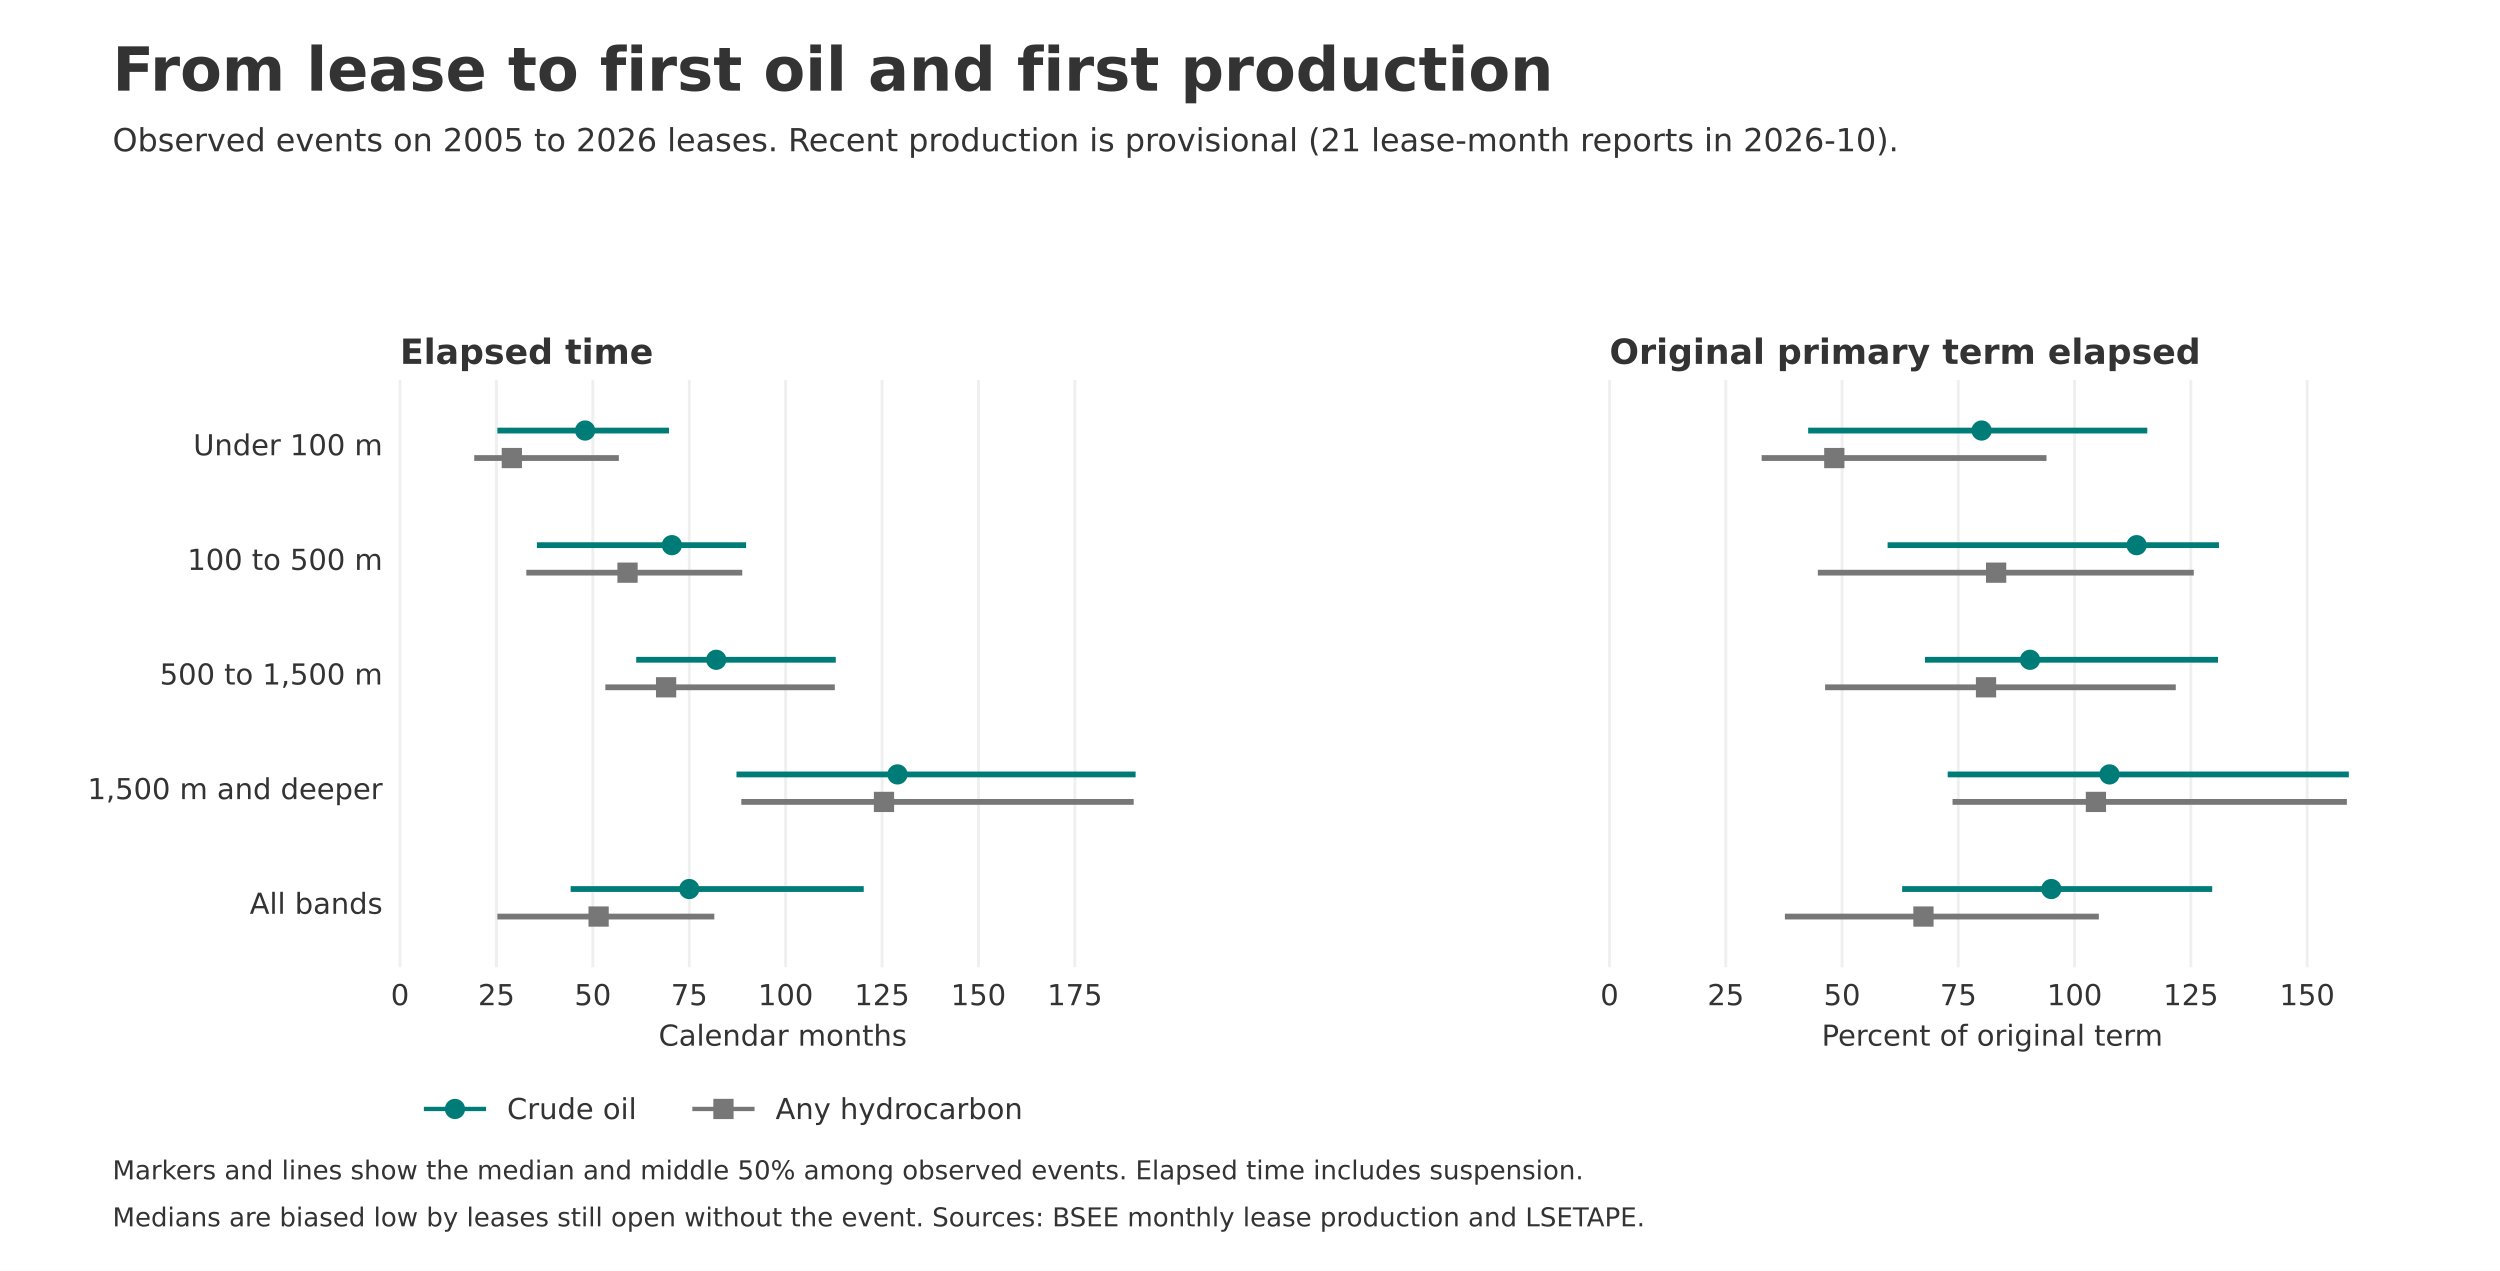
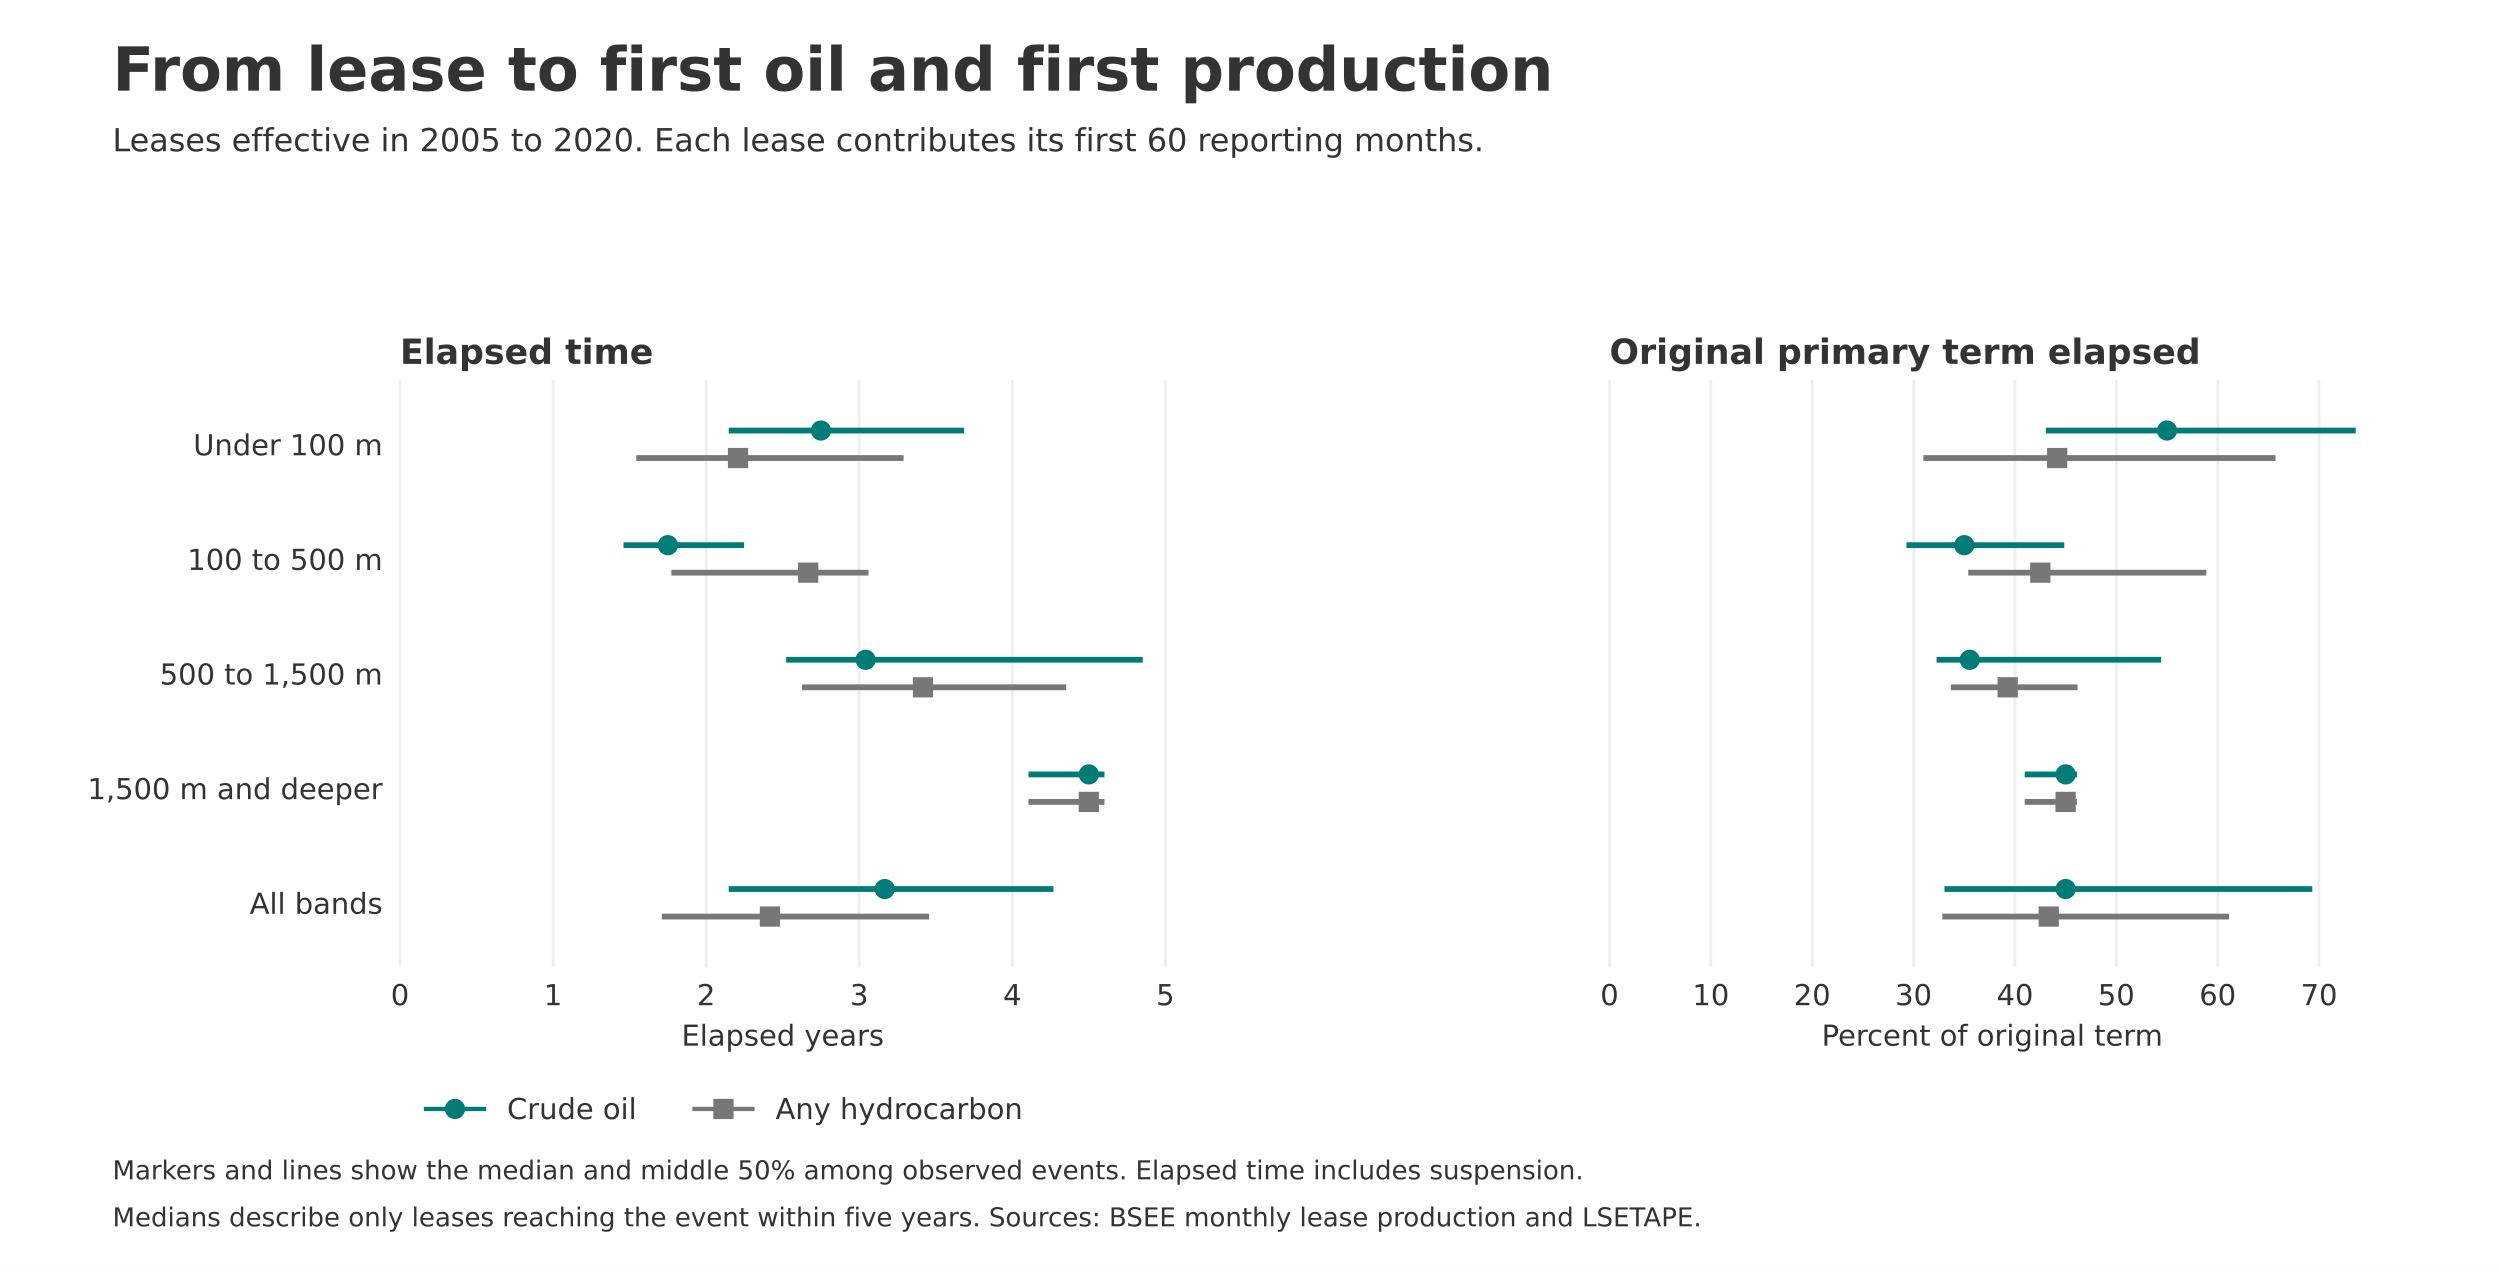
<svg xmlns="http://www.w3.org/2000/svg" xmlns:xlink="http://www.w3.org/1999/xlink" width="864pt" height="439.2pt" viewBox="0 0 864 439.2" version="1.1">
  <defs>
    <style type="text/css">*{stroke-linejoin: round; stroke-linecap: butt}</style>
  </defs>
  <g id="figure_1">
    <g id="patch_1">
      <path d="M 0 439.2  L 864 439.2  L 864 0  L 0 0  z " style="fill: #ffffff" />
    </g>
    <g id="axes_1">
      <g id="patch_2">
        <path d="M 138.24 333.792  L 402.798 333.792  L 402.798 131.76  L 138.24 131.76  z " style="fill: #ffffff" />
      </g>
      <g id="matplotlib.axis_1">
        <g id="xtick_1">
          <g id="line2d_1">
            <path d="M 138.24 333.792  L 138.24 131.76  " style="fill: none; stroke: #efefef; stroke-linecap: square" />
          </g>
          <g id="line2d_2" />
          <g id="text_1">
            <text style="font-size: 10px; font-family: 'DejaVu Sans'; text-anchor: middle; fill: #333333" x="138.24" y="347.39" transform="rotate(-0 138.24 347.3897)">0</text>
          </g>
        </g>
        <g id="xtick_2">
          <g id="line2d_3">
-             <path d="M 171.56 333.792  L 171.56 131.76  " style="fill: none; stroke: #efefef; stroke-linecap: square" />
+             <path d="M 191.141 333.792  L 191.141 131.76  " style="fill: none; stroke: #efefef; stroke-linecap: square" />
          </g>
          <g id="line2d_4" />
          <g id="text_2">
-             <text style="font-size: 10px; font-family: 'DejaVu Sans'; text-anchor: middle; fill: #333333" x="171.56" y="347.39" transform="rotate(-0 171.5597 347.3897)">25</text>
+             <text style="font-size: 10px; font-family: 'DejaVu Sans'; text-anchor: middle; fill: #333333" x="191.141" y="347.39" transform="rotate(-0 191.1406 347.3897)">1</text>
          </g>
        </g>
        <g id="xtick_3">
          <g id="line2d_5">
-             <path d="M 204.879 333.792  L 204.879 131.76  " style="fill: none; stroke: #efefef; stroke-linecap: square" />
+             <path d="M 244.041 333.792  L 244.041 131.76  " style="fill: none; stroke: #efefef; stroke-linecap: square" />
          </g>
          <g id="line2d_6" />
          <g id="text_3">
-             <text style="font-size: 10px; font-family: 'DejaVu Sans'; text-anchor: middle; fill: #333333" x="204.879" y="347.39" transform="rotate(-0 204.8793 347.3897)">50</text>
+             <text style="font-size: 10px; font-family: 'DejaVu Sans'; text-anchor: middle; fill: #333333" x="244.041" y="347.39" transform="rotate(-0 244.0412 347.3897)">2</text>
          </g>
        </g>
        <g id="xtick_4">
          <g id="line2d_7">
-             <path d="M 238.199 333.792  L 238.199 131.76  " style="fill: none; stroke: #efefef; stroke-linecap: square" />
+             <path d="M 296.942 333.792  L 296.942 131.76  " style="fill: none; stroke: #efefef; stroke-linecap: square" />
          </g>
          <g id="line2d_8" />
          <g id="text_4">
-             <text style="font-size: 10px; font-family: 'DejaVu Sans'; text-anchor: middle; fill: #333333" x="238.199" y="347.39" transform="rotate(-0 238.199 347.3897)">75</text>
+             <text style="font-size: 10px; font-family: 'DejaVu Sans'; text-anchor: middle; fill: #333333" x="296.942" y="347.39" transform="rotate(-0 296.9418 347.3897)">3</text>
          </g>
        </g>
        <g id="xtick_5">
          <g id="line2d_9">
-             <path d="M 271.519 333.792  L 271.519 131.76  " style="fill: none; stroke: #efefef; stroke-linecap: square" />
+             <path d="M 349.842 333.792  L 349.842 131.76  " style="fill: none; stroke: #efefef; stroke-linecap: square" />
          </g>
          <g id="line2d_10" />
          <g id="text_5">
-             <text style="font-size: 10px; font-family: 'DejaVu Sans'; text-anchor: middle; fill: #333333" x="271.519" y="347.39" transform="rotate(-0 271.5187 347.3897)">100</text>
+             <text style="font-size: 10px; font-family: 'DejaVu Sans'; text-anchor: middle; fill: #333333" x="349.842" y="347.39" transform="rotate(-0 349.8424 347.3897)">4</text>
          </g>
        </g>
        <g id="xtick_6">
          <g id="line2d_11">
-             <path d="M 304.838 333.792  L 304.838 131.76  " style="fill: none; stroke: #efefef; stroke-linecap: square" />
+             <path d="M 402.743 333.792  L 402.743 131.76  " style="fill: none; stroke: #efefef; stroke-linecap: square" />
          </g>
          <g id="line2d_12" />
          <g id="text_6">
-             <text style="font-size: 10px; font-family: 'DejaVu Sans'; text-anchor: middle; fill: #333333" x="304.838" y="347.39" transform="rotate(-0 304.8383 347.3897)">125</text>
-           </g>
-         </g>
-         <g id="xtick_7">
-           <g id="line2d_13">
-             <path d="M 338.158 333.792  L 338.158 131.76  " style="fill: none; stroke: #efefef; stroke-linecap: square" />
-           </g>
-           <g id="line2d_14" />
-           <g id="text_7">
-             <text style="font-size: 10px; font-family: 'DejaVu Sans'; text-anchor: middle; fill: #333333" x="338.158" y="347.39" transform="rotate(-0 338.158 347.3897)">150</text>
-           </g>
-         </g>
-         <g id="xtick_8">
-           <g id="line2d_15">
-             <path d="M 371.478 333.792  L 371.478 131.76  " style="fill: none; stroke: #efefef; stroke-linecap: square" />
-           </g>
-           <g id="line2d_16" />
-           <g id="text_8">
-             <text style="font-size: 10px; font-family: 'DejaVu Sans'; text-anchor: middle; fill: #333333" x="371.478" y="347.39" transform="rotate(-0 371.4777 347.3897)">175</text>
-           </g>
-         </g>
-         <g id="text_9">
-           <text style="font-size: 10px; font-family: 'DejaVu Sans'; text-anchor: middle; fill: #333333" x="270.519" y="361.39" transform="rotate(-0 270.5191 361.3904)">Calendar months</text>
+             <text style="font-size: 10px; font-family: 'DejaVu Sans'; text-anchor: middle; fill: #333333" x="402.743" y="347.39" transform="rotate(-0 402.743 347.3897)">5</text>
+           </g>
+         </g>
+         <g id="text_7">
+           <text style="font-size: 10px; font-family: 'DejaVu Sans'; text-anchor: middle; fill: #333333" x="270.519" y="361.39" transform="rotate(-0 270.5191 361.3904)">Elapsed years</text>
        </g>
      </g>
      <g id="matplotlib.axis_2">
        <g id="ytick_1">
+           <g id="line2d_13" />
+           <g id="text_8">
+             <text style="font-size: 10px; font-family: 'DejaVu Sans'; text-anchor: end; fill: #333333" x="132.24" y="157.347" transform="rotate(-0 132.24 157.347)">Under 100 m</text>
+           </g>
+         </g>
+         <g id="ytick_2">
+           <g id="line2d_14" />
+           <g id="text_9">
+             <text style="font-size: 10px; font-family: 'DejaVu Sans'; text-anchor: end; fill: #333333" x="132.24" y="196.961" transform="rotate(-0 132.24 196.9607)">100 to 500 m</text>
+           </g>
+         </g>
+         <g id="ytick_3">
+           <g id="line2d_15" />
+           <g id="text_10">
+             <text style="font-size: 10px; font-family: 'DejaVu Sans'; text-anchor: end; fill: #333333" x="132.24" y="236.575" transform="rotate(-0 132.24 236.5748)">500 to 1,500 m</text>
+           </g>
+         </g>
+         <g id="ytick_4">
+           <g id="line2d_16" />
+           <g id="text_11">
+             <text style="font-size: 10px; font-family: 'DejaVu Sans'; text-anchor: end; fill: #333333" x="132.24" y="276.189" transform="rotate(-0 132.24 276.1893)">1,500 m and deeper</text>
+           </g>
+         </g>
+         <g id="ytick_5">
          <g id="line2d_17" />
-           <g id="text_10">
-             <text style="font-size: 10px; font-family: 'DejaVu Sans'; text-anchor: end; fill: #333333" x="132.24" y="157.347" transform="rotate(-0 132.24 157.347)">Under 100 m</text>
-           </g>
-         </g>
-         <g id="ytick_2">
-           <g id="line2d_18" />
-           <g id="text_11">
-             <text style="font-size: 10px; font-family: 'DejaVu Sans'; text-anchor: end; fill: #333333" x="132.24" y="196.961" transform="rotate(-0 132.24 196.9607)">100 to 500 m</text>
-           </g>
-         </g>
-         <g id="ytick_3">
-           <g id="line2d_19" />
          <g id="text_12">
-             <text style="font-size: 10px; font-family: 'DejaVu Sans'; text-anchor: end; fill: #333333" x="132.24" y="236.575" transform="rotate(-0 132.24 236.5748)">500 to 1,500 m</text>
-           </g>
-         </g>
-         <g id="ytick_4">
-           <g id="line2d_20" />
-           <g id="text_13">
-             <text style="font-size: 10px; font-family: 'DejaVu Sans'; text-anchor: end; fill: #333333" x="132.24" y="276.189" transform="rotate(-0 132.24 276.1893)">1,500 m and deeper</text>
-           </g>
-         </g>
-         <g id="ytick_5">
-           <g id="line2d_21" />
-           <g id="text_14">
            <text style="font-size: 10px; font-family: 'DejaVu Sans'; text-anchor: end; fill: #333333" x="132.24" y="315.803" transform="rotate(-0 132.24 315.8035)">All bands</text>
          </g>
        </g>
      </g>
-       <g id="line2d_22">
-         <path d="M 172.892 148.794  L 230.202 148.794  " style="fill: none; stroke: #007c78; stroke-width: 2; stroke-linecap: square" />
-       </g>
-       <g id="line2d_23">
+       <g id="line2d_18">
+         <path d="M 252.858 148.794  L 332.209 148.794  " style="fill: none; stroke: #007c78; stroke-width: 2; stroke-linecap: square" />
+       </g>
+       <g id="line2d_19">
        <defs>
          <path id="md3edadc8f5" d="M 0 3  C 0.796 3 1.559 2.684 2.121 2.121  C 2.684 1.559 3 0.796 3 0  C 3 -0.796 2.684 -1.559 2.121 -2.121  C 1.559 -2.684 0.796 -3 0 -3  C -0.796 -3 -1.559 -2.684 -2.121 -2.121  C -2.684 -1.559 -3 -0.796 -3 0  C -3 0.796 -2.684 1.559 -2.121 2.121  C -1.559 2.684 -0.796 3 0 3  z " style="stroke: #007c78" />
        </defs>
        <g>
-           <use xlink:href="#md3edadc8f5" x="202.214" y="148.794" style="fill: #007c78; stroke: #007c78" />
-         </g>
-       </g>
-       <g id="line2d_24">
-         <path d="M 164.896 158.301  L 212.876 158.301  " style="fill: none; stroke: #777777; stroke-width: 2; stroke-linecap: square" />
-       </g>
-       <g id="line2d_25">
+           <use xlink:href="#md3edadc8f5" x="283.717" y="148.794" style="fill: #007c78; stroke: #007c78" />
+         </g>
+       </g>
+       <g id="line2d_20">
+         <path d="M 220.897 158.301  L 311.269 158.301  " style="fill: none; stroke: #777777; stroke-width: 2; stroke-linecap: square" />
+       </g>
+       <g id="line2d_21">
        <defs>
          <path id="m0a4b4cb8a5" d="M -3 3  L 3 3  L 3 -3  L -3 -3  z " style="stroke: #777777; stroke-linejoin: miter" />
        </defs>
        <g>
-           <use xlink:href="#m0a4b4cb8a5" x="176.891" y="158.301" style="fill: #777777; stroke: #777777; stroke-linejoin: miter" />
+           <use xlink:href="#m0a4b4cb8a5" x="255.062" y="158.301" style="fill: #777777; stroke: #777777; stroke-linejoin: miter" />
+         </g>
+       </g>
+       <g id="line2d_22">
+         <path d="M 216.489 188.408  L 256.164 188.408  " style="fill: none; stroke: #007c78; stroke-width: 2; stroke-linecap: square" />
+       </g>
+       <g id="line2d_23">
+         <g>
+           <use xlink:href="#md3edadc8f5" x="230.816" y="188.408" style="fill: #007c78; stroke: #007c78" />
+         </g>
+       </g>
+       <g id="line2d_24">
+         <path d="M 233.02 197.916  L 299.146 197.916  " style="fill: none; stroke: #777777; stroke-width: 2; stroke-linecap: square" />
+       </g>
+       <g id="line2d_25">
+         <g>
+           <use xlink:href="#m0a4b4cb8a5" x="279.308" y="197.916" style="fill: #777777; stroke: #777777; stroke-linejoin: miter" />
        </g>
      </g>
      <g id="line2d_26">
-         <path d="M 186.554 188.408  L 256.858 188.408  " style="fill: none; stroke: #007c78; stroke-width: 2; stroke-linecap: square" />
+         <path d="M 272.696 228.022  L 393.926 228.022  " style="fill: none; stroke: #007c78; stroke-width: 2; stroke-linecap: square" />
      </g>
      <g id="line2d_27">
        <g>
-           <use xlink:href="#md3edadc8f5" x="232.201" y="188.408" style="fill: #007c78; stroke: #007c78" />
+           <use xlink:href="#md3edadc8f5" x="299.146" y="228.022" style="fill: #007c78; stroke: #007c78" />
        </g>
      </g>
      <g id="line2d_28">
-         <path d="M 182.888 197.916  L 255.525 197.916  " style="fill: none; stroke: #777777; stroke-width: 2; stroke-linecap: square" />
+         <path d="M 278.206 237.53  L 367.476 237.53  " style="fill: none; stroke: #777777; stroke-width: 2; stroke-linecap: square" />
      </g>
      <g id="line2d_29">
        <g>
-           <use xlink:href="#m0a4b4cb8a5" x="216.874" y="197.916" style="fill: #777777; stroke: #777777; stroke-linejoin: miter" />
+           <use xlink:href="#m0a4b4cb8a5" x="318.984" y="237.53" style="fill: #777777; stroke: #777777; stroke-linejoin: miter" />
        </g>
      </g>
      <g id="line2d_30">
-         <path d="M 220.873 228.022  L 287.845 228.022  " style="fill: none; stroke: #007c78; stroke-width: 2; stroke-linecap: square" />
+         <path d="M 356.455 267.636  L 380.701 267.636  " style="fill: none; stroke: #007c78; stroke-width: 2; stroke-linecap: square" />
      </g>
      <g id="line2d_31">
        <g>
-           <use xlink:href="#md3edadc8f5" x="247.529" y="228.022" style="fill: #007c78; stroke: #007c78" />
+           <use xlink:href="#md3edadc8f5" x="376.293" y="267.636" style="fill: #007c78; stroke: #007c78" />
        </g>
      </g>
      <g id="line2d_32">
-         <path d="M 210.21 237.53  L 287.512 237.53  " style="fill: none; stroke: #777777; stroke-width: 2; stroke-linecap: square" />
+         <path d="M 356.455 277.144  L 380.701 277.144  " style="fill: none; stroke: #777777; stroke-width: 2; stroke-linecap: square" />
      </g>
      <g id="line2d_33">
        <g>
-           <use xlink:href="#m0a4b4cb8a5" x="230.202" y="237.53" style="fill: #777777; stroke: #777777; stroke-linejoin: miter" />
+           <use xlink:href="#m0a4b4cb8a5" x="376.293" y="277.144" style="fill: #777777; stroke: #777777; stroke-linejoin: miter" />
        </g>
      </g>
      <g id="line2d_34">
-         <path d="M 255.525 267.636  L 391.469 267.636  " style="fill: none; stroke: #007c78; stroke-width: 2; stroke-linecap: square" />
+         <path d="M 252.858 307.251  L 363.068 307.251  " style="fill: none; stroke: #007c78; stroke-width: 2; stroke-linecap: square" />
      </g>
      <g id="line2d_35">
        <g>
-           <use xlink:href="#md3edadc8f5" x="310.169" y="267.636" style="fill: #007c78; stroke: #007c78" />
+           <use xlink:href="#md3edadc8f5" x="305.759" y="307.251" style="fill: #007c78; stroke: #007c78" />
        </g>
      </g>
      <g id="line2d_36">
-         <path d="M 257.191 277.144  L 390.803 277.144  " style="fill: none; stroke: #777777; stroke-width: 2; stroke-linecap: square" />
+         <path d="M 229.714 316.758  L 320.086 316.758  " style="fill: none; stroke: #777777; stroke-width: 2; stroke-linecap: square" />
      </g>
      <g id="line2d_37">
        <g>
-           <use xlink:href="#m0a4b4cb8a5" x="305.505" y="277.144" style="fill: #777777; stroke: #777777; stroke-linejoin: miter" />
-         </g>
-       </g>
-       <g id="line2d_38">
-         <path d="M 198.215 307.251  L 297.508 307.251  " style="fill: none; stroke: #007c78; stroke-width: 2; stroke-linecap: square" />
-       </g>
-       <g id="line2d_39">
-         <g>
-           <use xlink:href="#md3edadc8f5" x="238.199" y="307.251" style="fill: #007c78; stroke: #007c78" />
-         </g>
-       </g>
-       <g id="line2d_40">
-         <path d="M 172.892 316.758  L 245.863 316.758  " style="fill: none; stroke: #777777; stroke-width: 2; stroke-linecap: square" />
-       </g>
-       <g id="line2d_41">
-         <g>
-           <use xlink:href="#m0a4b4cb8a5" x="206.879" y="316.758" style="fill: #777777; stroke: #777777; stroke-linejoin: miter" />
-         </g>
-       </g>
-       <g id="text_15">
+           <use xlink:href="#m0a4b4cb8a5" x="266.083" y="316.758" style="fill: #777777; stroke: #777777; stroke-linejoin: miter" />
+         </g>
+       </g>
+       <g id="text_13">
        <text style="font-weight: 700; font-size: 12px; font-family: 'DejaVu Sans'; text-anchor: start; fill: #333333" x="138.24" y="125.76" transform="rotate(-0 138.24 125.76)">Elapsed time</text>
      </g>
      <g id="legend_1">
-         <g id="line2d_42">
+         <g id="line2d_38">
          <path d="M 147.24 383.256  L 157.24 383.256  L 167.24 383.256  " style="fill: none; stroke: #007c78; stroke-width: 1.5; stroke-linecap: square" />
          <g>
            <use xlink:href="#md3edadc8f5" x="157.24" y="383.256" style="fill: #007c78; stroke: #007c78" />
          </g>
        </g>
-         <g id="text_16">
+         <g id="text_14">
          <text style="font-size: 10px; font-family: 'DejaVu Sans'; text-anchor: start; fill: #333333" x="175.24" y="386.756" transform="rotate(-0 175.24 386.7562)">Crude oil</text>
        </g>
-         <g id="line2d_43">
+         <g id="line2d_39">
          <path d="M 240.026 383.256  L 250.026 383.256  L 260.026 383.256  " style="fill: none; stroke: #777777; stroke-width: 1.5; stroke-linecap: square" />
          <g>
            <use xlink:href="#m0a4b4cb8a5" x="250.026" y="383.256" style="fill: #777777; stroke: #777777; stroke-linejoin: miter" />
          </g>
        </g>
-         <g id="text_17">
+         <g id="text_15">
          <text style="font-size: 10px; font-family: 'DejaVu Sans'; text-anchor: start; fill: #333333" x="268.026" y="386.756" transform="rotate(-0 268.0259 386.7562)">Any hydrocarbon</text>
        </g>
      </g>
    </g>
    <g id="axes_2">
      <g id="patch_3">
        <path d="M 556.242 333.792  L 820.8 333.792  L 820.8 131.76  L 556.242 131.76  z " style="fill: #ffffff" />
      </g>
      <g id="matplotlib.axis_3">
+         <g id="xtick_7">
+           <g id="line2d_40">
+             <path d="M 556.242 333.792  L 556.242 131.76  " style="fill: none; stroke: #efefef; stroke-linecap: square" />
+           </g>
+           <g id="line2d_41" />
+           <g id="text_16">
+             <text style="font-size: 10px; font-family: 'DejaVu Sans'; text-anchor: middle; fill: #333333" x="556.242" y="347.39" transform="rotate(-0 556.2419 347.3897)">0</text>
+           </g>
+         </g>
+         <g id="xtick_8">
+           <g id="line2d_42">
+             <path d="M 591.273 333.792  L 591.273 131.76  " style="fill: none; stroke: #efefef; stroke-linecap: square" />
+           </g>
+           <g id="line2d_43" />
+           <g id="text_17">
+             <text style="font-size: 10px; font-family: 'DejaVu Sans'; text-anchor: middle; fill: #333333" x="591.273" y="347.39" transform="rotate(-0 591.273 347.3897)">10</text>
+           </g>
+         </g>
        <g id="xtick_9">
          <g id="line2d_44">
-             <path d="M 556.242 333.792  L 556.242 131.76  " style="fill: none; stroke: #efefef; stroke-linecap: square" />
+             <path d="M 626.304 333.792  L 626.304 131.76  " style="fill: none; stroke: #efefef; stroke-linecap: square" />
          </g>
          <g id="line2d_45" />
          <g id="text_18">
-             <text style="font-size: 10px; font-family: 'DejaVu Sans'; text-anchor: middle; fill: #333333" x="556.242" y="347.39" transform="rotate(-0 556.2419 347.3897)">0</text>
+             <text style="font-size: 10px; font-family: 'DejaVu Sans'; text-anchor: middle; fill: #333333" x="626.304" y="347.39" transform="rotate(-0 626.3042 347.3897)">20</text>
          </g>
        </g>
        <g id="xtick_10">
          <g id="line2d_46">
-             <path d="M 596.428 333.792  L 596.428 131.76  " style="fill: none; stroke: #efefef; stroke-linecap: square" />
+             <path d="M 661.335 333.792  L 661.335 131.76  " style="fill: none; stroke: #efefef; stroke-linecap: square" />
          </g>
          <g id="line2d_47" />
          <g id="text_19">
-             <text style="font-size: 10px; font-family: 'DejaVu Sans'; text-anchor: middle; fill: #333333" x="596.428" y="347.39" transform="rotate(-0 596.4279 347.3897)">25</text>
+             <text style="font-size: 10px; font-family: 'DejaVu Sans'; text-anchor: middle; fill: #333333" x="661.335" y="347.39" transform="rotate(-0 661.3353 347.3897)">30</text>
          </g>
        </g>
        <g id="xtick_11">
          <g id="line2d_48">
-             <path d="M 636.614 333.792  L 636.614 131.76  " style="fill: none; stroke: #efefef; stroke-linecap: square" />
+             <path d="M 696.366 333.792  L 696.366 131.76  " style="fill: none; stroke: #efefef; stroke-linecap: square" />
          </g>
          <g id="line2d_49" />
          <g id="text_20">
-             <text style="font-size: 10px; font-family: 'DejaVu Sans'; text-anchor: middle; fill: #333333" x="636.614" y="347.39" transform="rotate(-0 636.614 347.3897)">50</text>
+             <text style="font-size: 10px; font-family: 'DejaVu Sans'; text-anchor: middle; fill: #333333" x="696.366" y="347.39" transform="rotate(-0 696.3664 347.3897)">40</text>
          </g>
        </g>
        <g id="xtick_12">
          <g id="line2d_50">
-             <path d="M 676.8 333.792  L 676.8 131.76  " style="fill: none; stroke: #efefef; stroke-linecap: square" />
+             <path d="M 731.398 333.792  L 731.398 131.76  " style="fill: none; stroke: #efefef; stroke-linecap: square" />
          </g>
          <g id="line2d_51" />
          <g id="text_21">
-             <text style="font-size: 10px; font-family: 'DejaVu Sans'; text-anchor: middle; fill: #333333" x="676.8" y="347.39" transform="rotate(-0 676.8 347.3897)">75</text>
+             <text style="font-size: 10px; font-family: 'DejaVu Sans'; text-anchor: middle; fill: #333333" x="731.398" y="347.39" transform="rotate(-0 731.3976 347.3897)">50</text>
          </g>
        </g>
        <g id="xtick_13">
          <g id="line2d_52">
-             <path d="M 716.986 333.792  L 716.986 131.76  " style="fill: none; stroke: #efefef; stroke-linecap: square" />
+             <path d="M 766.429 333.792  L 766.429 131.76  " style="fill: none; stroke: #efefef; stroke-linecap: square" />
          </g>
          <g id="line2d_53" />
          <g id="text_22">
-             <text style="font-size: 10px; font-family: 'DejaVu Sans'; text-anchor: middle; fill: #333333" x="716.986" y="347.39" transform="rotate(-0 716.986 347.3897)">100</text>
+             <text style="font-size: 10px; font-family: 'DejaVu Sans'; text-anchor: middle; fill: #333333" x="766.429" y="347.39" transform="rotate(-0 766.4287 347.3897)">60</text>
          </g>
        </g>
        <g id="xtick_14">
          <g id="line2d_54">
-             <path d="M 757.172 333.792  L 757.172 131.76  " style="fill: none; stroke: #efefef; stroke-linecap: square" />
+             <path d="M 801.46 333.792  L 801.46 131.76  " style="fill: none; stroke: #efefef; stroke-linecap: square" />
          </g>
          <g id="line2d_55" />
          <g id="text_23">
-             <text style="font-size: 10px; font-family: 'DejaVu Sans'; text-anchor: middle; fill: #333333" x="757.172" y="347.39" transform="rotate(-0 757.1721 347.3897)">125</text>
-           </g>
-         </g>
-         <g id="xtick_15">
-           <g id="line2d_56">
-             <path d="M 797.358 333.792  L 797.358 131.76  " style="fill: none; stroke: #efefef; stroke-linecap: square" />
-           </g>
-           <g id="line2d_57" />
-           <g id="text_24">
-             <text style="font-size: 10px; font-family: 'DejaVu Sans'; text-anchor: middle; fill: #333333" x="797.358" y="347.39" transform="rotate(-0 797.3581 347.3897)">150</text>
-           </g>
-         </g>
-         <g id="text_25">
+             <text style="font-size: 10px; font-family: 'DejaVu Sans'; text-anchor: middle; fill: #333333" x="801.46" y="347.39" transform="rotate(-0 801.4599 347.3897)">70</text>
+           </g>
+         </g>
+         <g id="text_24">
          <text style="font-size: 10px; font-family: 'DejaVu Sans'; text-anchor: middle; fill: #333333" x="688.521" y="361.39" transform="rotate(-0 688.5209 361.3904)">Percent of original term</text>
        </g>
      </g>
      <g id="matplotlib.axis_4">
        <g id="ytick_6">
+           <g id="line2d_56" />
+         </g>
+         <g id="ytick_7">
+           <g id="line2d_57" />
+         </g>
+         <g id="ytick_8">
          <g id="line2d_58" />
        </g>
-         <g id="ytick_7">
+         <g id="ytick_9">
          <g id="line2d_59" />
        </g>
-         <g id="ytick_8">
+         <g id="ytick_10">
          <g id="line2d_60" />
        </g>
-         <g id="ytick_9">
-           <g id="line2d_61" />
-         </g>
-         <g id="ytick_10">
-           <g id="line2d_62" />
+       </g>
+       <g id="line2d_61">
+         <path d="M 708.043 148.794  L 813.137 148.794  " style="fill: none; stroke: #007c78; stroke-width: 2; stroke-linecap: square" />
+       </g>
+       <g id="line2d_62">
+         <g>
+           <use xlink:href="#md3edadc8f5" x="748.913" y="148.794" style="fill: #007c78; stroke: #007c78" />
        </g>
      </g>
      <g id="line2d_63">
-         <path d="M 625.898 148.794  L 741.098 148.794  " style="fill: none; stroke: #007c78; stroke-width: 2; stroke-linecap: square" />
+         <path d="M 665.714 158.301  L 785.404 158.301  " style="fill: none; stroke: #777777; stroke-width: 2; stroke-linecap: square" />
      </g>
      <g id="line2d_64">
        <g>
-           <use xlink:href="#md3edadc8f5" x="684.837" y="148.794" style="fill: #007c78; stroke: #007c78" />
+           <use xlink:href="#m0a4b4cb8a5" x="710.963" y="158.301" style="fill: #777777; stroke: #777777; stroke-linejoin: miter" />
        </g>
      </g>
      <g id="line2d_65">
-         <path d="M 609.823 158.301  L 706.27 158.301  " style="fill: none; stroke: #777777; stroke-width: 2; stroke-linecap: square" />
+         <path d="M 659.876 188.408  L 712.422 188.408  " style="fill: none; stroke: #007c78; stroke-width: 2; stroke-linecap: square" />
      </g>
      <g id="line2d_66">
        <g>
-           <use xlink:href="#m0a4b4cb8a5" x="633.935" y="158.301" style="fill: #777777; stroke: #777777; stroke-linejoin: miter" />
+           <use xlink:href="#md3edadc8f5" x="678.851" y="188.408" style="fill: #007c78; stroke: #007c78" />
        </g>
      </g>
      <g id="line2d_67">
-         <path d="M 653.358 188.408  L 765.879 188.408  " style="fill: none; stroke: #007c78; stroke-width: 2; stroke-linecap: square" />
+         <path d="M 681.223 197.916  L 761.502 197.916  " style="fill: none; stroke: #777777; stroke-width: 2; stroke-linecap: square" />
      </g>
      <g id="line2d_68">
        <g>
-           <use xlink:href="#md3edadc8f5" x="738.419" y="188.408" style="fill: #007c78; stroke: #007c78" />
+           <use xlink:href="#m0a4b4cb8a5" x="705.124" y="197.916" style="fill: #777777; stroke: #777777; stroke-linejoin: miter" />
        </g>
      </g>
      <g id="line2d_69">
-         <path d="M 629.247 197.916  L 757.172 197.916  " style="fill: none; stroke: #777777; stroke-width: 2; stroke-linecap: square" />
+         <path d="M 670.276 228.022  L 745.89 228.022  " style="fill: none; stroke: #007c78; stroke-width: 2; stroke-linecap: square" />
      </g>
      <g id="line2d_70">
        <g>
-           <use xlink:href="#m0a4b4cb8a5" x="689.86" y="197.916" style="fill: #777777; stroke: #777777; stroke-linejoin: miter" />
+           <use xlink:href="#md3edadc8f5" x="680.728" y="228.022" style="fill: #007c78; stroke: #007c78" />
        </g>
      </g>
      <g id="line2d_71">
-         <path d="M 666.275 228.022  L 765.544 228.022  " style="fill: none; stroke: #007c78; stroke-width: 2; stroke-linecap: square" />
+         <path d="M 675.202 237.53  L 716.984 237.53  " style="fill: none; stroke: #777777; stroke-width: 2; stroke-linecap: square" />
      </g>
      <g id="line2d_72">
        <g>
-           <use xlink:href="#md3edadc8f5" x="701.581" y="228.022" style="fill: #007c78; stroke: #007c78" />
+           <use xlink:href="#m0a4b4cb8a5" x="693.864" y="237.53" style="fill: #777777; stroke: #777777; stroke-linejoin: miter" />
        </g>
      </g>
      <g id="line2d_73">
-         <path d="M 631.758 237.53  L 750.953 237.53  " style="fill: none; stroke: #777777; stroke-width: 2; stroke-linecap: square" />
+         <path d="M 700.745 267.636  L 716.801 267.636  " style="fill: none; stroke: #007c78; stroke-width: 2; stroke-linecap: square" />
      </g>
      <g id="line2d_74">
        <g>
-           <use xlink:href="#m0a4b4cb8a5" x="686.368" y="237.53" style="fill: #777777; stroke: #777777; stroke-linejoin: miter" />
+           <use xlink:href="#md3edadc8f5" x="713.882" y="267.636" style="fill: #007c78; stroke: #007c78" />
        </g>
      </g>
      <g id="line2d_75">
-         <path d="M 674.121 267.636  L 810.753 267.636  " style="fill: none; stroke: #007c78; stroke-width: 2; stroke-linecap: square" />
+         <path d="M 700.745 277.144  L 716.801 277.144  " style="fill: none; stroke: #777777; stroke-width: 2; stroke-linecap: square" />
      </g>
      <g id="line2d_76">
        <g>
-           <use xlink:href="#md3edadc8f5" x="729.042" y="267.636" style="fill: #007c78; stroke: #007c78" />
+           <use xlink:href="#m0a4b4cb8a5" x="713.882" y="277.144" style="fill: #777777; stroke: #777777; stroke-linejoin: miter" />
        </g>
      </g>
      <g id="line2d_77">
-         <path d="M 675.795 277.144  L 810.084 277.144  " style="fill: none; stroke: #777777; stroke-width: 2; stroke-linecap: square" />
+         <path d="M 673.012 307.251  L 798.124 307.251  " style="fill: none; stroke: #007c78; stroke-width: 2; stroke-linecap: square" />
      </g>
      <g id="line2d_78">
        <g>
-           <use xlink:href="#m0a4b4cb8a5" x="724.353" y="277.144" style="fill: #777777; stroke: #777777; stroke-linejoin: miter" />
+           <use xlink:href="#md3edadc8f5" x="713.882" y="307.251" style="fill: #007c78; stroke: #007c78" />
        </g>
      </g>
      <g id="line2d_79">
-         <path d="M 658.381 307.251  L 763.535 307.251  " style="fill: none; stroke: #007c78; stroke-width: 2; stroke-linecap: square" />
+         <path d="M 672.283 316.758  L 769.348 316.758  " style="fill: none; stroke: #777777; stroke-width: 2; stroke-linecap: square" />
      </g>
      <g id="line2d_80">
        <g>
-           <use xlink:href="#md3edadc8f5" x="708.949" y="307.251" style="fill: #007c78; stroke: #007c78" />
-         </g>
-       </g>
-       <g id="line2d_81">
-         <path d="M 617.86 316.758  L 724.353 316.758  " style="fill: none; stroke: #777777; stroke-width: 2; stroke-linecap: square" />
-       </g>
-       <g id="line2d_82">
-         <g>
-           <use xlink:href="#m0a4b4cb8a5" x="664.744" y="316.758" style="fill: #777777; stroke: #777777; stroke-linejoin: miter" />
-         </g>
-       </g>
-       <g id="text_26">
+           <use xlink:href="#m0a4b4cb8a5" x="708.043" y="316.758" style="fill: #777777; stroke: #777777; stroke-linejoin: miter" />
+         </g>
+       </g>
+       <g id="text_25">
        <text style="font-weight: 700; font-size: 12px; font-family: 'DejaVu Sans'; text-anchor: start; fill: #333333" x="556.242" y="125.76" transform="rotate(-0 556.2419 125.76)">Original primary term elapsed</text>
      </g>
    </g>
+     <g id="text_26">
+       <text style="font-weight: 700; font-size: 21px; font-family: 'DejaVu Sans'; text-anchor: start; fill: #333333" x="38.88" y="31.329" transform="rotate(-0 38.88 31.32872)">From lease to first oil and first production</text>
+     </g>
    <g id="text_27">
-       <text style="font-weight: 700; font-size: 21px; font-family: 'DejaVu Sans'; text-anchor: start; fill: #333333" x="38.88" y="31.329" transform="rotate(-0 38.88 31.32872)">From lease to first oil and first production</text>
+       <text style="font-size: 11px; font-family: 'DejaVu Sans'; text-anchor: start; fill: #333333" x="38.88" y="52.278" transform="rotate(-0 38.88 52.27828)">Leases effective in 2005 to 2020. Each lease contributes its first 60 reporting months.</text>
    </g>
    <g id="text_28">
-       <text style="font-size: 11px; font-family: 'DejaVu Sans'; text-anchor: start; fill: #333333" x="38.88" y="52.278" transform="rotate(-0 38.88 52.27828)">Observed events on 2005 to 2026 leases. Recent production is provisional (21 lease-month reports in 2026-10).</text>
+       <text style="font-size: 9px; font-family: 'DejaVu Sans'; text-anchor: start; fill: #333333" x="38.88" y="407.578" transform="rotate(-0 38.88 407.5776)">Markers and lines show the median and middle 50% among observed events. Elapsed time includes suspension.</text>
    </g>
    <g id="text_29">
-       <text style="font-size: 9px; font-family: 'DejaVu Sans'; text-anchor: start; fill: #333333" x="38.88" y="407.578" transform="rotate(-0 38.88 407.5776)">Markers and lines show the median and middle 50% among observed events. Elapsed time includes suspension.</text>
-     </g>
-     <g id="text_30">
-       <text style="font-size: 9px; font-family: 'DejaVu Sans'; text-anchor: start; fill: #333333" x="38.88" y="423.828" transform="rotate(-0 38.88 423.828)">Medians are biased low by leases still open without the event. Sources: BSEE monthly lease production and LSETAPE.</text>
+       <text style="font-size: 9px; font-family: 'DejaVu Sans'; text-anchor: start; fill: #333333" x="38.88" y="423.828" transform="rotate(-0 38.88 423.828)">Medians describe only leases reaching the event within five years. Sources: BSEE monthly lease production and LSETAPE.</text>
    </g>
  </g>
</svg>
